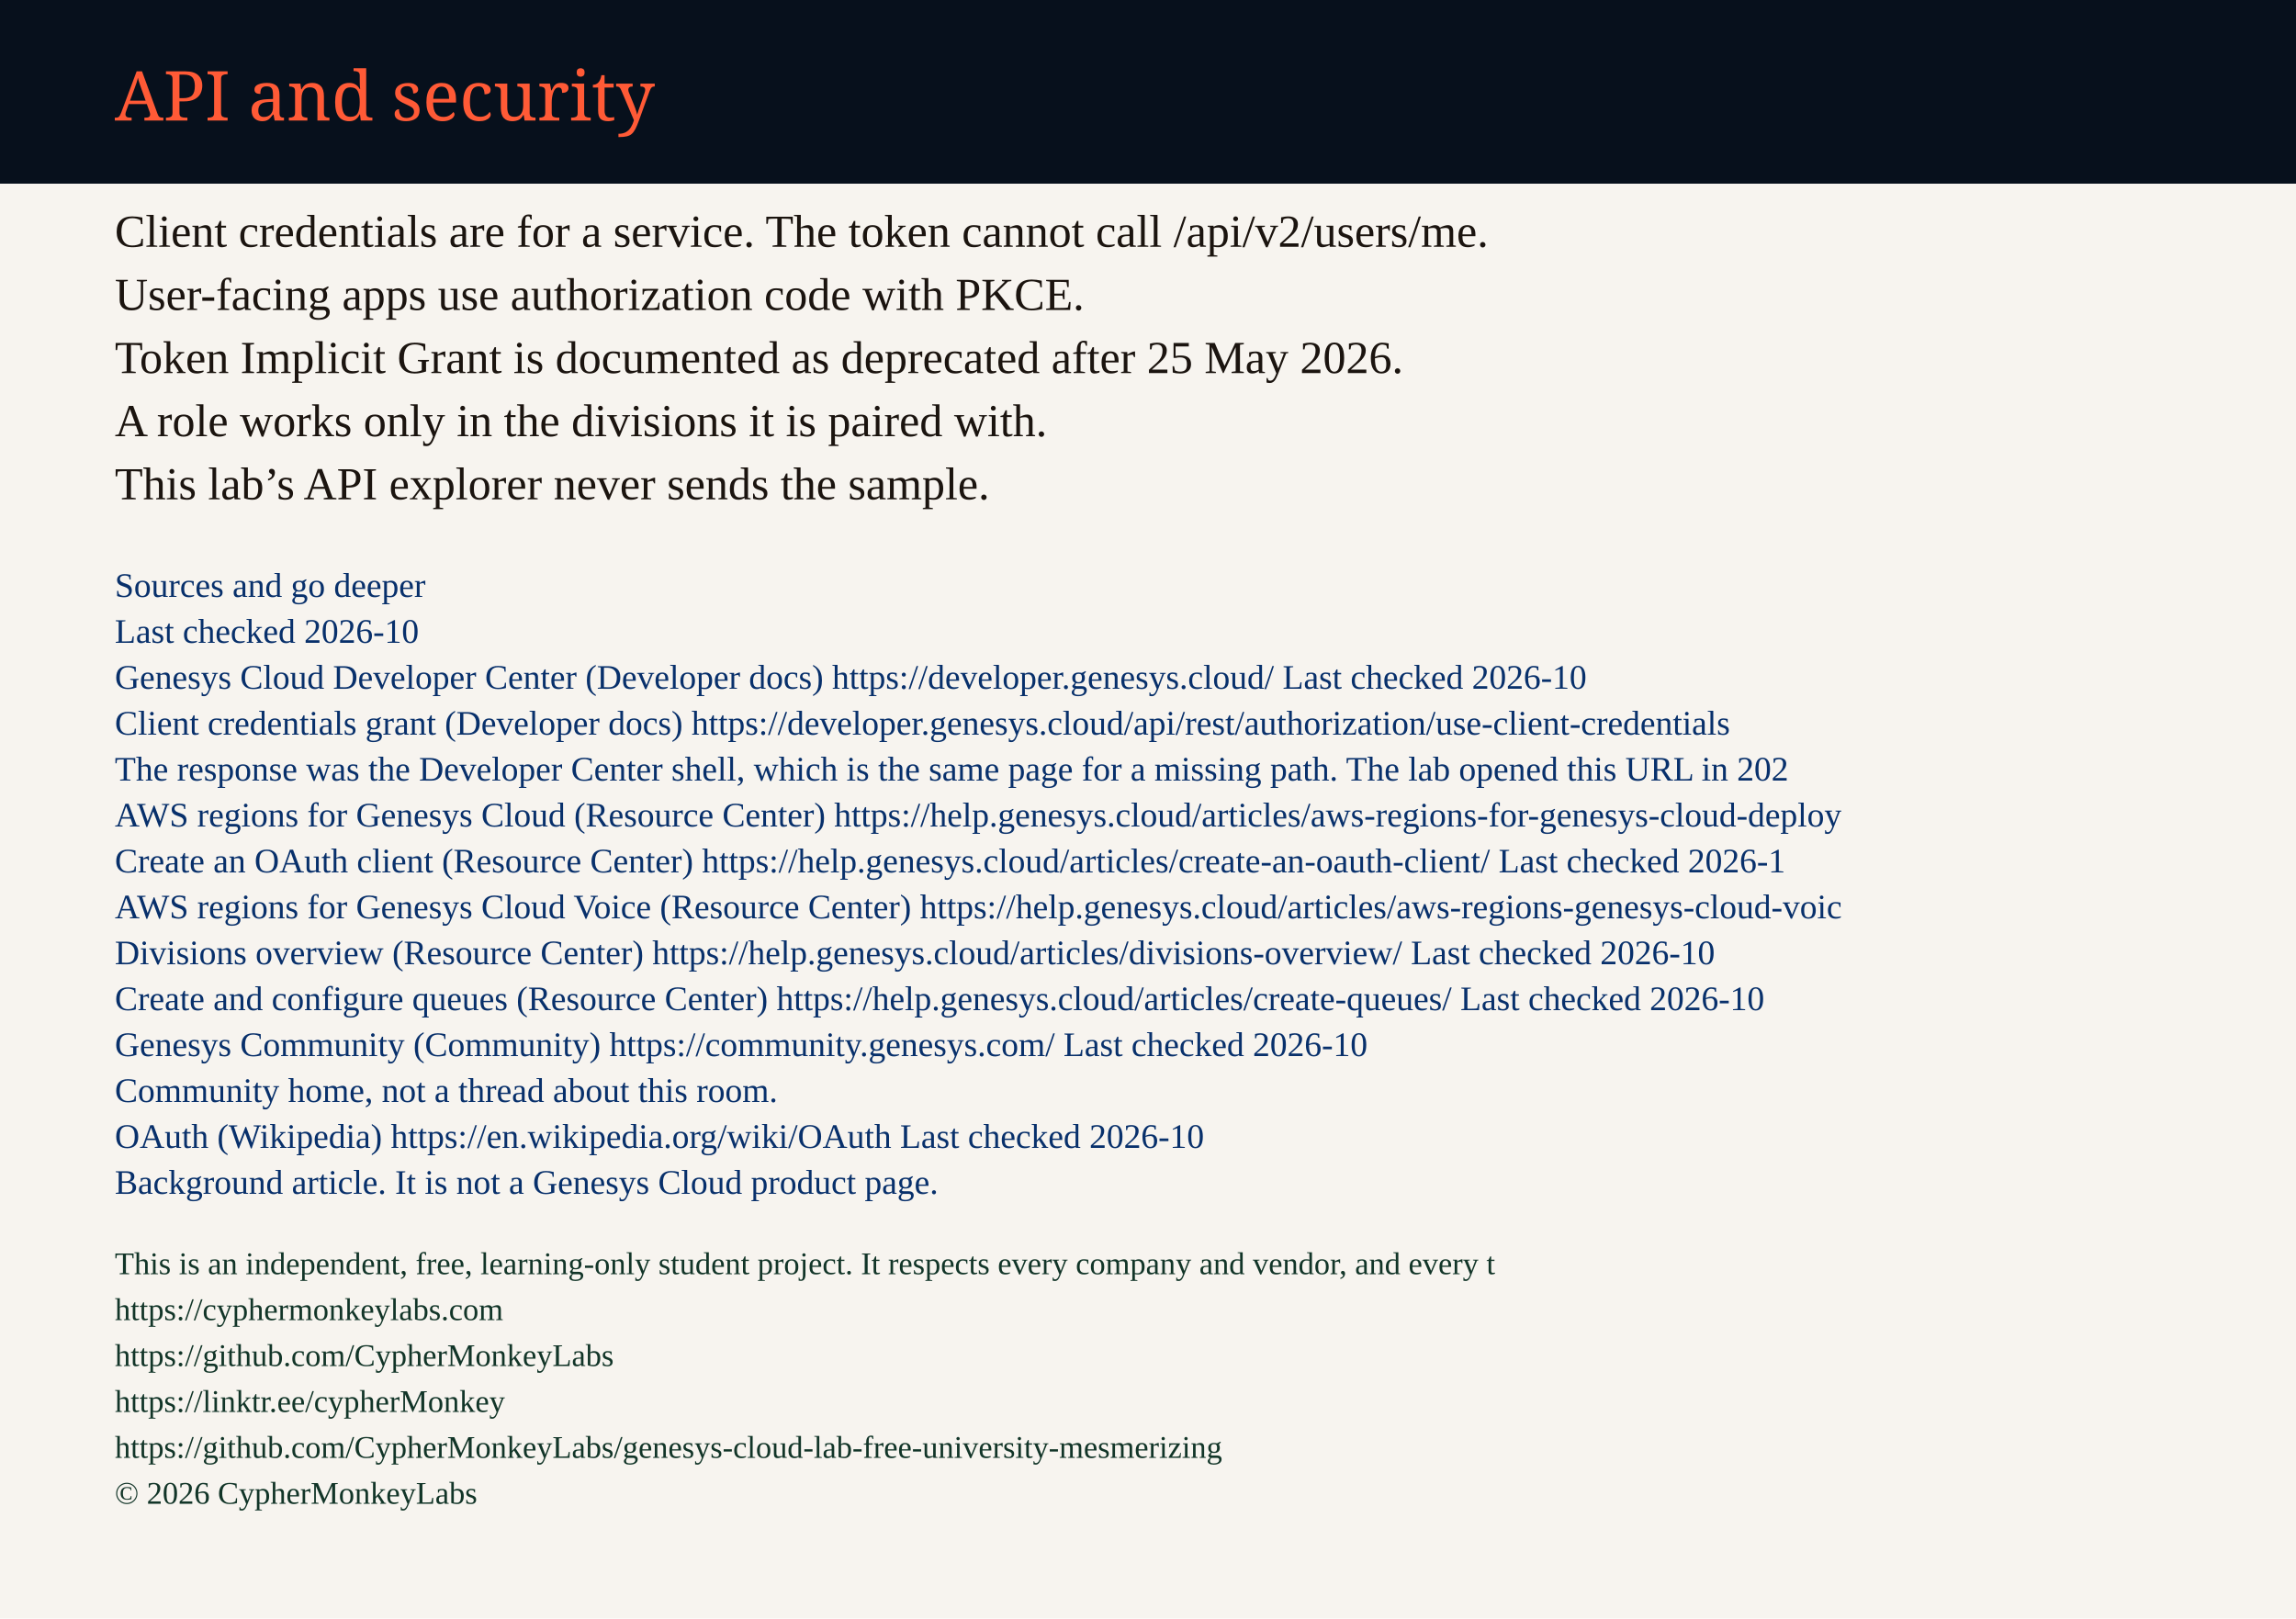
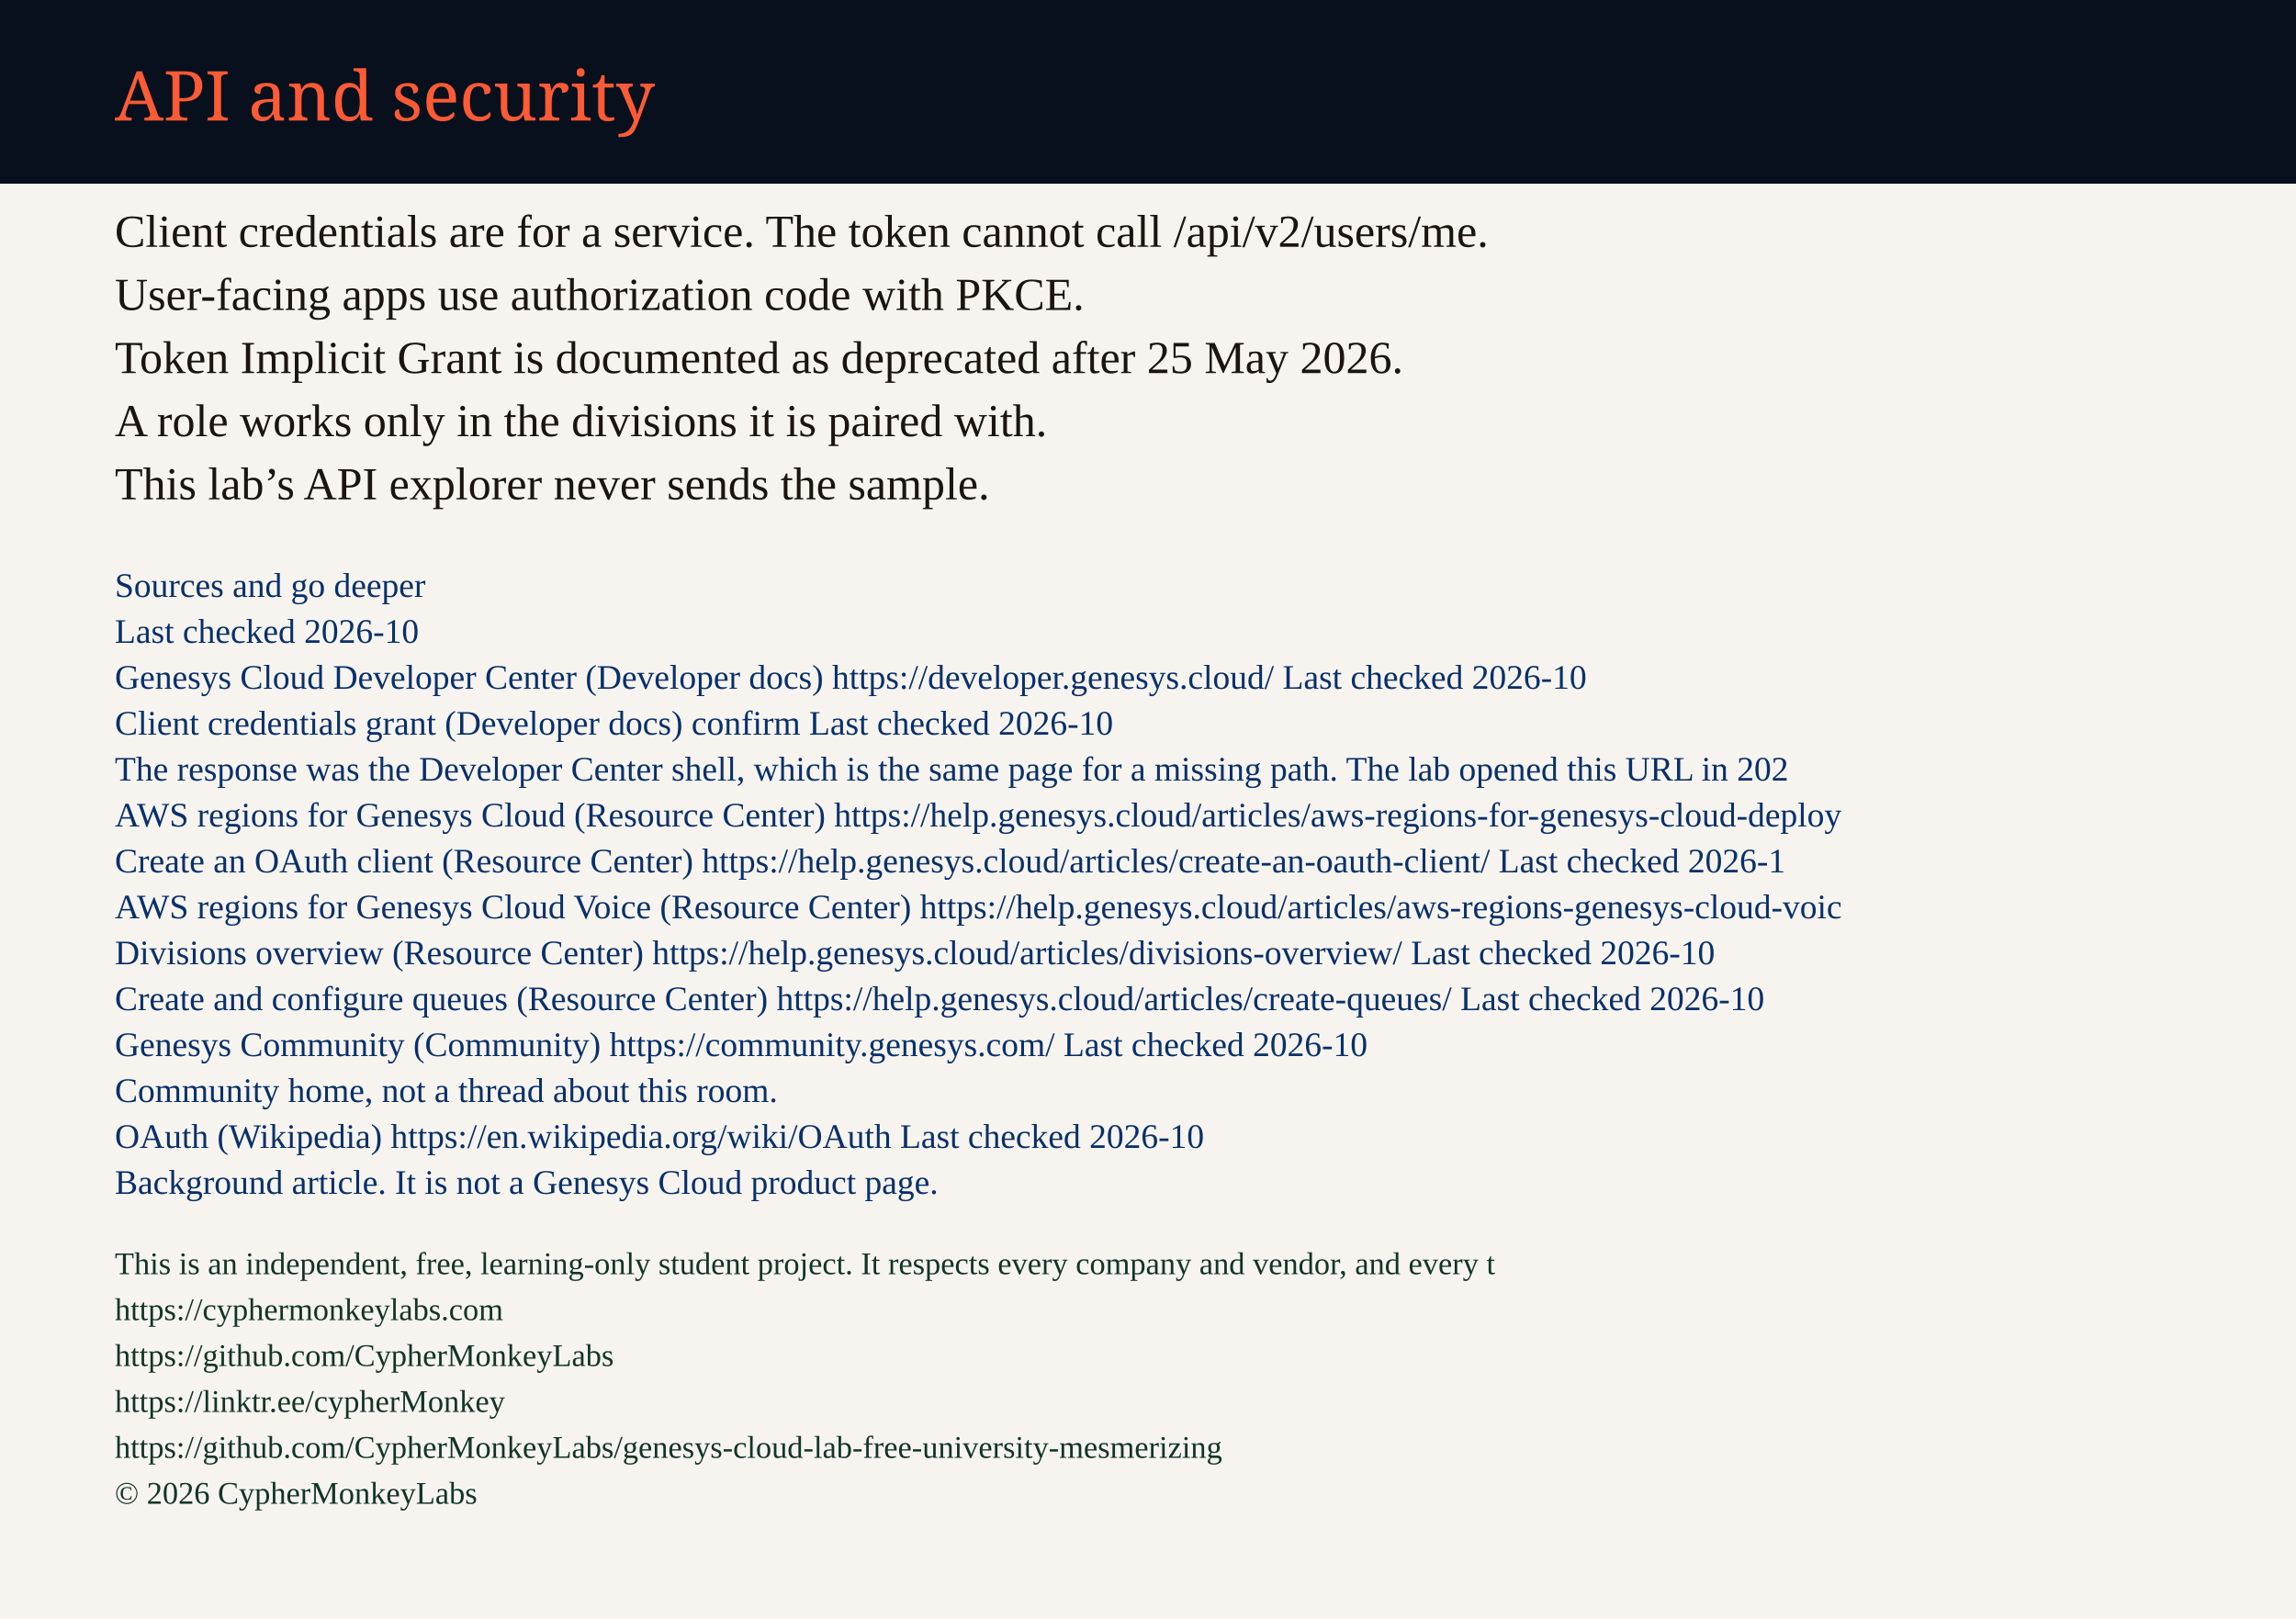
<svg xmlns="http://www.w3.org/2000/svg" width="800" height="564" viewBox="0 0 800 564">
  <rect width="800" height="564" fill="#f7f4ef" />
  <rect width="800" height="64" fill="#07101c" />
  <text x="40" y="42" fill="#ff5a36" font-size="24" font-family="Georgia, serif">API and security</text>
  <text x="40" y="86" font-size="16" fill="#1b140f">Client credentials are for a service. The token cannot call /api/v2/users/me.</text>
  <text x="40" y="108" font-size="16" fill="#1b140f">User-facing apps use authorization code with PKCE.</text>
  <text x="40" y="130" font-size="16" fill="#1b140f">Token Implicit Grant is documented as deprecated after 25 May 2026.</text>
  <text x="40" y="152" font-size="16" fill="#1b140f">A role works only in the divisions it is paired with.</text>
  <text x="40" y="174" font-size="16" fill="#1b140f">This lab’s API explorer never sends the sample.</text>
  <text x="40" y="208" font-size="12" fill="#08306b">Sources and go deeper</text>
  <text x="40" y="224" font-size="12" fill="#08306b">Last checked 2026-10</text>
  <text x="40" y="240" font-size="12" fill="#08306b">Genesys Cloud Developer Center (Developer docs) https://developer.genesys.cloud/ Last checked 2026-10</text>
-   <text x="40" y="256" font-size="12" fill="#08306b">Client credentials grant (Developer docs) https://developer.genesys.cloud/api/rest/authorization/use-client-credentials </text>
+   <text x="40" y="256" font-size="12" fill="#08306b">Client credentials grant (Developer docs) confirm Last checked 2026-10</text>
  <text x="40" y="272" font-size="12" fill="#08306b">  The response was the Developer Center shell, which is the same page for a missing path. The lab opened this URL in 202</text>
  <text x="40" y="288" font-size="12" fill="#08306b">AWS regions for Genesys Cloud (Resource Center) https://help.genesys.cloud/articles/aws-regions-for-genesys-cloud-deploy</text>
  <text x="40" y="304" font-size="12" fill="#08306b">Create an OAuth client (Resource Center) https://help.genesys.cloud/articles/create-an-oauth-client/ Last checked 2026-1</text>
  <text x="40" y="320" font-size="12" fill="#08306b">AWS regions for Genesys Cloud Voice (Resource Center) https://help.genesys.cloud/articles/aws-regions-genesys-cloud-voic</text>
  <text x="40" y="336" font-size="12" fill="#08306b">Divisions overview (Resource Center) https://help.genesys.cloud/articles/divisions-overview/ Last checked 2026-10</text>
  <text x="40" y="352" font-size="12" fill="#08306b">Create and configure queues (Resource Center) https://help.genesys.cloud/articles/create-queues/ Last checked 2026-10</text>
  <text x="40" y="368" font-size="12" fill="#08306b">Genesys Community (Community) https://community.genesys.com/ Last checked 2026-10</text>
  <text x="40" y="384" font-size="12" fill="#08306b">  Community home, not a thread about this room.</text>
  <text x="40" y="400" font-size="12" fill="#08306b">OAuth (Wikipedia) https://en.wikipedia.org/wiki/OAuth Last checked 2026-10</text>
  <text x="40" y="416" font-size="12" fill="#08306b">  Background article. It is not a Genesys Cloud product page.</text>
  <text x="40" y="444" font-size="11" fill="#123528">This is an independent, free, learning-only student project. It respects every company and vendor, and every t</text>
  <text x="40" y="460" font-size="11" fill="#123528">https://cyphermonkeylabs.com</text>
  <text x="40" y="476" font-size="11" fill="#123528">https://github.com/CypherMonkeyLabs</text>
  <text x="40" y="492" font-size="11" fill="#123528">https://linktr.ee/cypherMonkey</text>
  <text x="40" y="508" font-size="11" fill="#123528">https://github.com/CypherMonkeyLabs/genesys-cloud-lab-free-university-mesmerizing</text>
  <text x="40" y="524" font-size="11" fill="#123528">© 2026 CypherMonkeyLabs</text>
</svg>
